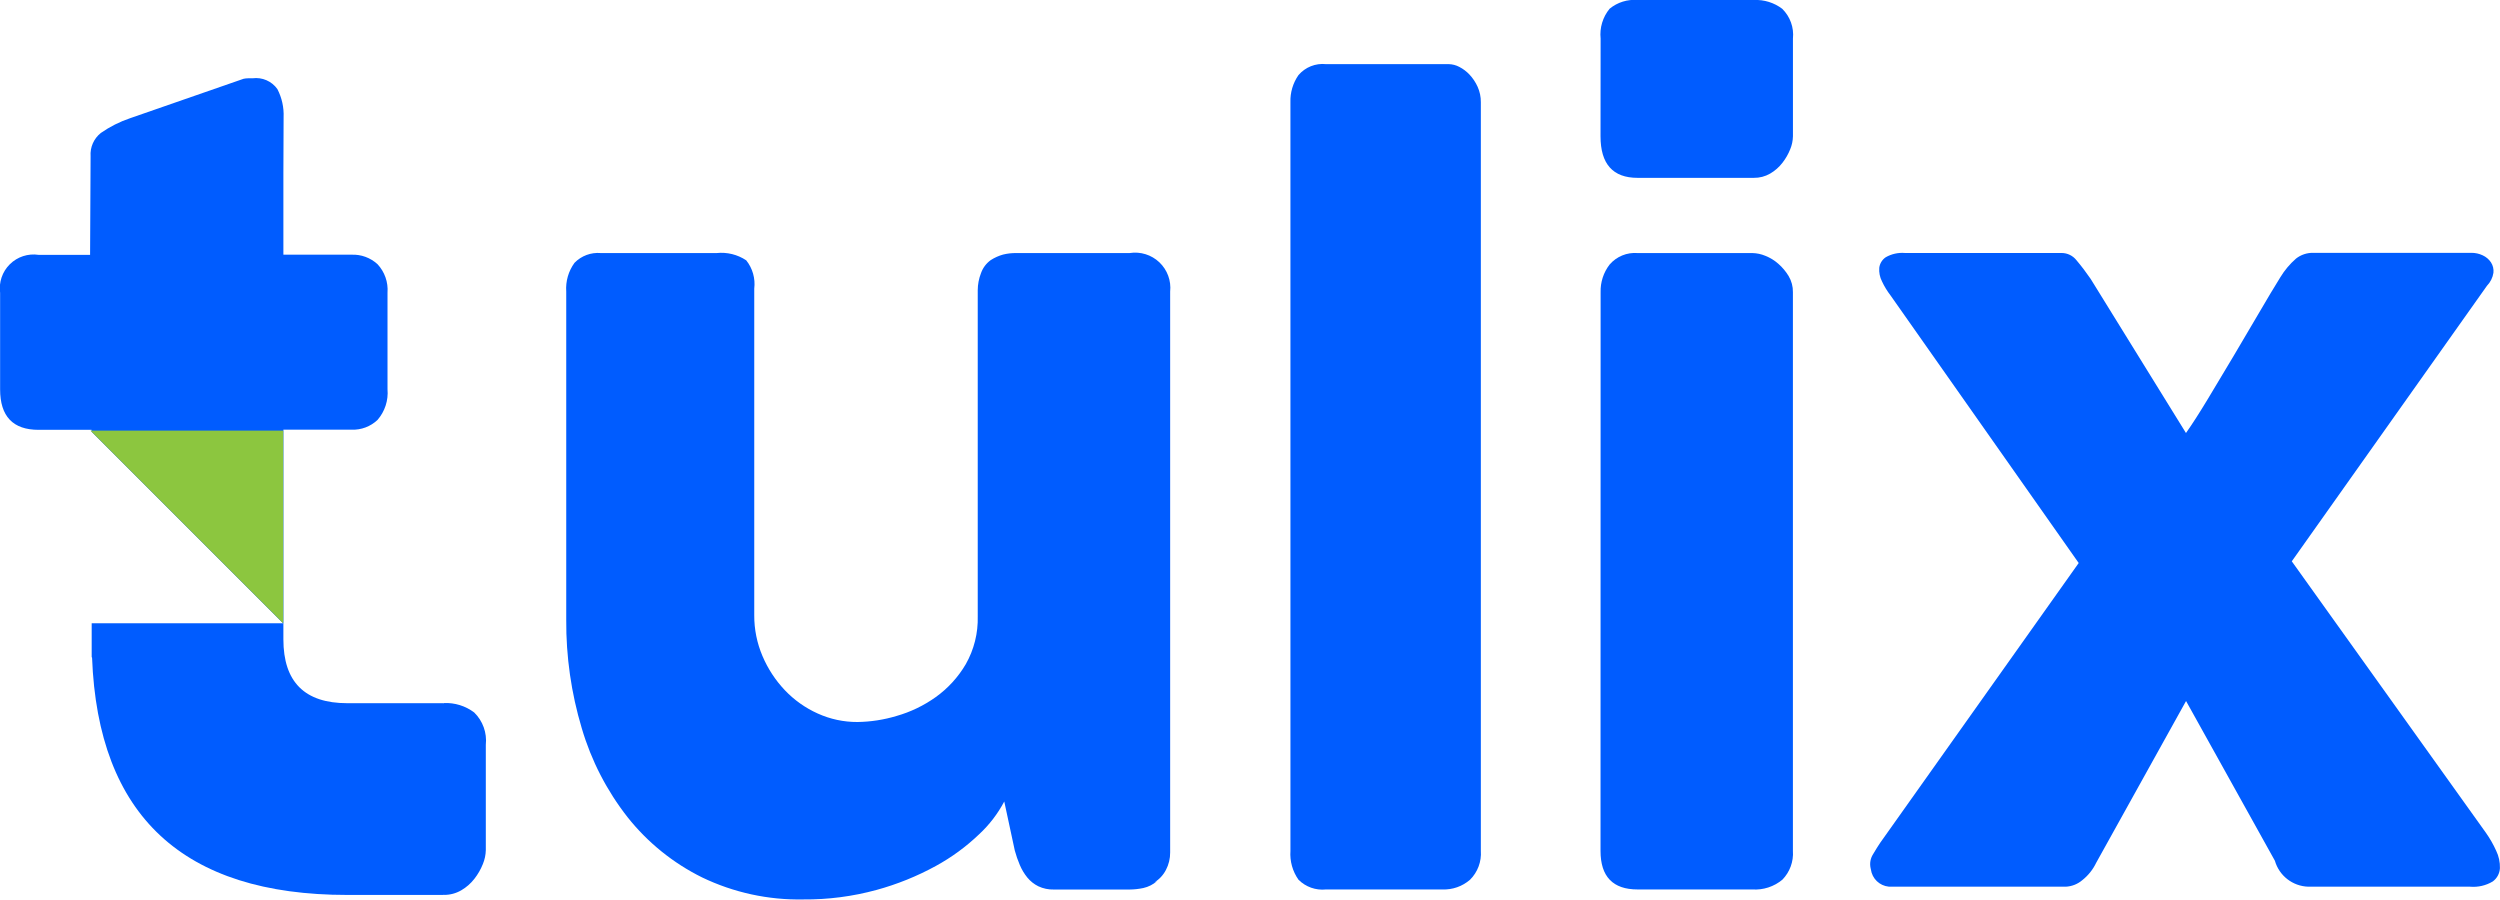
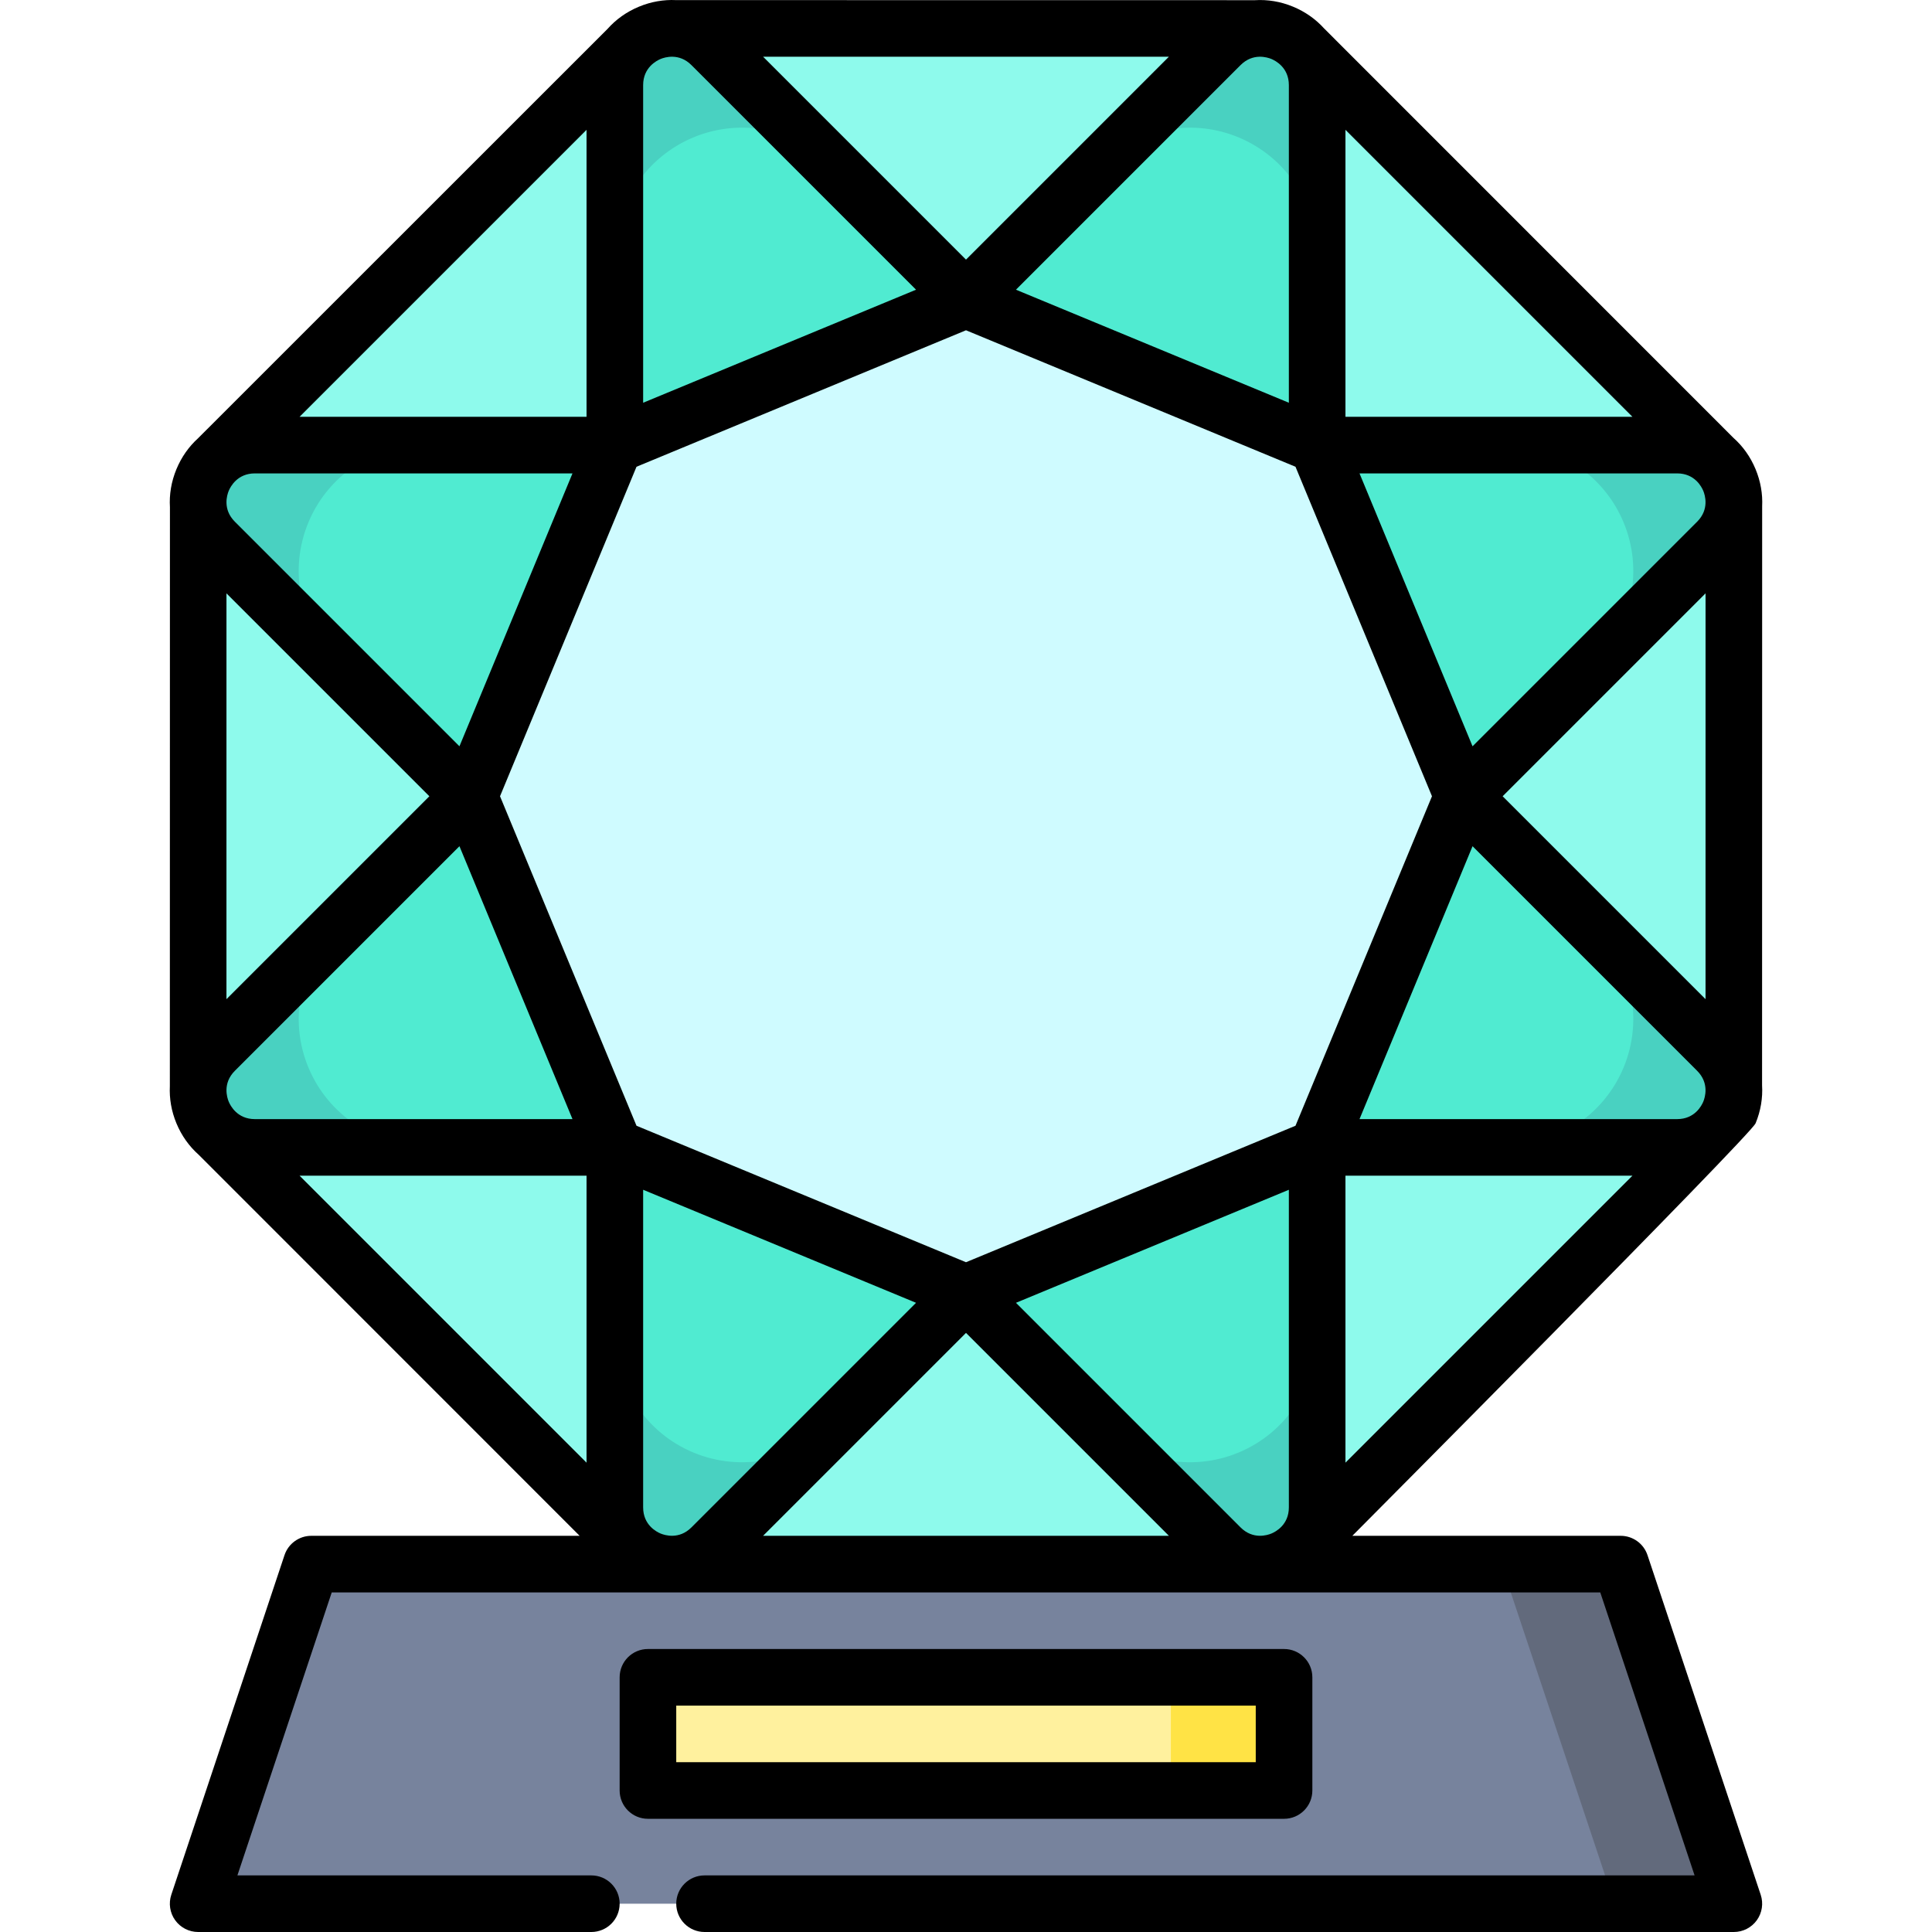
- <svg xmlns="http://www.w3.org/2000/svg" width="139.473" height="50.181" viewBox="0 0 139.473 50.181">
-   <g id="logo" transform="translate(-279.703 -420.739)">
-     <g id="Group_2" data-name="Group 2" transform="translate(311.298 420.739)">
-       <g id="Group_1" data-name="Group 1" transform="translate(0)">
-         <path id="Path_1" data-name="Path 1" d="M412.472,500.369a1.728,1.728,0,0,1-.769.392,3.814,3.814,0,0,1-.769.084h-4.222a1.916,1.916,0,0,1-.867-.181,1.855,1.855,0,0,1-.615-.489,2.87,2.87,0,0,1-.419-.7,5.927,5.927,0,0,1-.28-.808l-.587-2.733a6.873,6.873,0,0,1-1.4,1.826,11.394,11.394,0,0,1-2.418,1.771,15.265,15.265,0,0,1-3.313,1.338,15,15,0,0,1-4.082.529,12.458,12.458,0,0,1-5.647-1.23,12.218,12.218,0,0,1-4.152-3.354,14.815,14.815,0,0,1-2.558-4.963,20.6,20.6,0,0,1-.867-6.052V467.49a2.433,2.433,0,0,1,.461-1.608,1.823,1.823,0,0,1,1.468-.545H387.9a2.5,2.5,0,0,1,1.649.406,2.121,2.121,0,0,1,.447,1.581v18.219a5.731,5.731,0,0,0,.461,2.28,6.4,6.4,0,0,0,1.244,1.9,5.812,5.812,0,0,0,1.831,1.3,5.314,5.314,0,0,0,2.222.476,7.928,7.928,0,0,0,2.181-.337,7.111,7.111,0,0,0,2.181-1.049,5.969,5.969,0,0,0,1.677-1.833,5.128,5.128,0,0,0,.671-2.686V467.408a2.65,2.65,0,0,1,.182-.951,1.514,1.514,0,0,1,.545-.728,2.554,2.554,0,0,1,.685-.308,2.957,2.957,0,0,1,.741-.084h6.318a1.967,1.967,0,0,1,2.264,2.153v31.285a2.054,2.054,0,0,1-.237.979,1.758,1.758,0,0,1-.657.7Z" transform="translate(-379.512 -451.219)" fill="#005cff" />
-         <path id="Path_2" data-name="Path 2" d="M507.125,434.168a2.5,2.5,0,0,1,.447-1.51,1.774,1.774,0,0,1,1.537-.615h6.85a1.319,1.319,0,0,1,.587.154,2.09,2.09,0,0,1,.573.433,2.508,2.508,0,0,1,.447.671,2.042,2.042,0,0,1,.182.867v41.767a2.061,2.061,0,0,1-.6,1.607,2.221,2.221,0,0,1-1.552.545h-6.486a1.888,1.888,0,0,1-1.537-.545,2.481,2.481,0,0,1-.447-1.607Z" transform="translate(-466.728 -428.465)" fill="#005cff" />
-         <path id="Path_3" data-name="Path 3" d="M561.791,422.892a2.261,2.261,0,0,1,.5-1.664,2.176,2.176,0,0,1,1.565-.489h6.486a2.429,2.429,0,0,1,1.579.489,2.035,2.035,0,0,1,.6,1.664v5.451a2,2,0,0,1-.154.727,3.1,3.1,0,0,1-.434.754,2.359,2.359,0,0,1-.685.6,1.76,1.76,0,0,1-.908.237h-6.486q-2.069,0-2.068-2.32Zm0,14.146a2.418,2.418,0,0,1,.5-1.538,1.864,1.864,0,0,1,1.565-.643h6.4a1.99,1.99,0,0,1,.726.154,2.455,2.455,0,0,1,.727.447,2.918,2.918,0,0,1,.573.685,1.694,1.694,0,0,1,.237.895v31.171a2.087,2.087,0,0,1-.588,1.607,2.374,2.374,0,0,1-1.677.545h-6.4q-2.069,0-2.068-2.153Z" transform="translate(-504.089 -420.739)" fill="#005cff" />
-       </g>
+ <svg xmlns="http://www.w3.org/2000/svg" id="Capa_1" enable-background="new 0 0 512.027 512.027" height="512" viewBox="0 0 512.027 512.027" width="512">
+   <g>
+     <path d="m455.035 122.256-110.251-110.251-10.811-4.478h-155.919l-10.811 4.478-110.251 110.251-4.479 10.811v155.919l4.479 10.811 110.251 110.251 10.811 4.479h155.919l10.811-4.479 110.251-110.251 4.478-10.811v-155.919z" fill="#8efaec" />
+     <g fill="#49d1c1">
+       <path d="m188.683 11.923c-9.448-9.448-25.603-2.757-25.603 10.605v44.898l57.351-23.756z" />
+       <path d="m67.86 117.748c-13.362 0-20.053 16.155-10.605 25.603l31.748 31.748 23.756-57.351z" />
+       <path d="m57.255 278.012c-9.448 9.448-2.757 25.603 10.605 25.603h44.898l-23.756-57.351z" />
+       <path d="m163.08 398.835c0 13.362 16.155 20.053 25.603 10.605l31.748-31.748-57.351-23.756z" />
+       <path d="m323.344 409.44c9.448 9.448 25.603 2.757 25.603-10.605v-44.898l-57.351 23.756z" />
+       <path d="m444.167 303.616c13.362 0 20.053-16.155 10.605-25.603l-31.748-31.748-23.756 57.351z" />
+       <path d="m454.772 143.351c9.448-9.448 2.757-25.603-10.605-25.603h-44.898l23.756 57.351z" />
+       <path d="m348.947 22.529c0-13.362-16.155-20.053-25.603-10.605l-31.748 31.748 57.351 23.756z" />
    </g>
-     <g id="Group_3" data-name="Group 3" transform="translate(384.037 434.857)">
-       <path id="Path_4" data-name="Path 4" d="M609.317,499.643a1.031,1.031,0,0,1,.139-.766c.148-.25.279-.46.39-.626l11.083-15.621L610.43,467.7a4.124,4.124,0,0,1-.474-.779,1.411,1.411,0,0,1-.153-.766.837.837,0,0,1,.362-.584,1.849,1.849,0,0,1,1.072-.237h8.743a1.055,1.055,0,0,1,.821.4,12.961,12.961,0,0,1,.794,1.044l5.319,8.6q.528-.752,1.225-1.908t1.434-2.394q.738-1.239,1.42-2.409t1.184-1.977a4.444,4.444,0,0,1,.877-1.044,1.5,1.5,0,0,1,.961-.32h8.827a1.44,1.44,0,0,1,.626.139,1.115,1.115,0,0,1,.46.39.894.894,0,0,1,.139.585,1.331,1.331,0,0,1-.362.724l-10.888,15.371,10.832,15.148a5.985,5.985,0,0,1,.571,1,2.1,2.1,0,0,1,.209.975.982.982,0,0,1-.4.738,2.1,2.1,0,0,1-1.267.292h-9.022a2,2,0,0,1-1.866-1.448l-4.956-8.911-5.012,9.022a2.747,2.747,0,0,1-.78.975,1.525,1.525,0,0,1-.919.362h-9.69a1.116,1.116,0,0,1-1.141-.78Z" transform="translate(-609.294 -465.338)" fill="#005cff" />
-     </g>
-     <path id="Path_5" data-name="Path 5" d="M306.16,469.912a2.618,2.618,0,0,0-1.7-.527l-.039.026v-.018h-5.345q-3.564,0-3.563-3.563v-10.71l0-.986h3.8a1.991,1.991,0,0,0,1.451-.544,2.308,2.308,0,0,0,.558-1.715v-5.384a2.094,2.094,0,0,0-.558-1.59,2.022,2.022,0,0,0-1.451-.53h-3.8v-4.5h0l.012-3.166a3.119,3.119,0,0,0-.349-1.576,1.464,1.464,0,0,0-1.381-.6h-.237a1.366,1.366,0,0,0-.265.028l-6.332,2.2a6.462,6.462,0,0,0-1.632.823,1.524,1.524,0,0,0-.572,1.3l-.028,5.5h-2.872a1.886,1.886,0,0,0-2.148,2.119v5.384q0,2.259,2.148,2.259h2.954v.105l10.686,10.686H284.818l0,1.89.021.025q.5,13.241,14.233,13.242h5.345v-.009l.039.007a1.9,1.9,0,0,0,.979-.256,2.535,2.535,0,0,0,.738-.648,3.321,3.321,0,0,0,.467-.813,2.16,2.16,0,0,0,.166-.783v-5.875A2.194,2.194,0,0,0,306.16,469.912Z" transform="translate(0 -9.423)" fill="#005cff" />
-     <path id="Path_6" data-name="Path 6" d="M295.643,496.625H306.4v10.757Z" transform="translate(-10.894 -51.864)" fill="#8cc63f" />
+     <path d="m430.307 138.487c-4.769-11.514-15.473-19.333-27.697-20.552h-53.399v-50.399l-.264-.109c0-13.588-8.185-25.838-20.739-31.038-11.514-4.769-24.611-2.729-34.117 5.051l-37.946 37.946-35.715-35.715c-9.608-9.608-24.058-12.483-36.612-7.283s-20.739 17.45-20.739 31.038v50.508h-53.663c-12.223 1.22-22.928 9.039-27.697 20.553-5.2 12.554-2.326 27.004 7.283 36.612l-.109.264 35.638 35.637-37.76 37.76c-7.78 9.506-9.821 22.603-5.051 34.117 5.2 12.554 17.45 20.739 31.038 20.739l.187.451h50.135v49.871c0 13.588 8.185 25.838 20.739 31.038s27.004 2.326 36.612-7.283l.45.187 35.264-35.264 35.187 35.187.264-.109c9.608 9.608 24.058 12.483 36.612 7.283s20.739-17.45 20.739-31.038l.264-.109v-49.762h49.871l.187-.45c13.588 0 25.838-8.185 31.038-20.739s2.326-27.004-7.283-36.612l-35.264-35.267 35.451-35.451-.187-.45c9.608-9.608 12.483-24.058 7.283-36.612z" fill="#50ebd1" />
+     <path d="m429.513 414.527h-31.623l-15 45 45 45h31.623z" fill="#626a7c" />
+     <path d="m82.513 414.527-30 90h375.377l-30-90z" fill="#77839d" />
+     <path d="m340.306 474.527h-30l-33.541-15 33.541-15h30z" fill="#ffe345" />
+     <path d="m171.721 444.527h138.585v30h-138.585z" fill="#fff19e" />
+     <path d="m349.079 117.961-93.066-38.549-93.065 38.549-38.549 93.066 38.549 93.065 93.065 38.549 93.066-38.549 38.549-93.065z" fill="#cffbff" />
+     <path d="m436.629 412.155c-1.021-3.063-3.887-5.128-7.115-5.128h-71.109s105.532-106.101 106.867-109.323c1.37-3.307 1.923-6.737 1.72-10.081.014-1.233.022-153.452.022-153.452.159-3.261-.408-6.6-1.743-9.822-1.368-3.303-3.398-6.117-5.902-8.337-.857-.875-108.502-108.531-108.502-108.531-2.193-2.418-4.955-4.377-8.177-5.711-3.309-1.371-6.74-1.925-10.084-1.721-1.233-.014-153.435-.021-153.435-.021-3.265-.161-6.609.406-9.835 1.743-3.309 1.37-6.126 3.405-8.347 5.913-.884.862-108.523 108.491-108.523 108.491-2.417 2.193-4.376 4.954-5.709 8.174-1.37 3.307-1.924 6.736-1.721 10.078-.015 1.233-.022 153.452-.022 153.452-.16 3.262.407 6.602 1.742 9.825 1.371 3.308 3.405 6.126 5.914 8.347.864.885 100.945 100.976 100.945 100.976h-71.102c-3.229 0-6.095 2.066-7.115 5.128l-30 90c-.763 2.287-.379 4.801 1.031 6.757 1.409 1.956 3.673 3.115 6.084 3.115h104.208c4.143 0 7.5-3.358 7.5-7.5s-3.357-7.5-7.5-7.5h-93.802l25-75h336.189l25 75h-262.387c-4.143 0-7.5 3.358-7.5 7.5s3.357 7.5 7.5 7.5h272.792c2.411 0 4.675-1.159 6.084-3.115 1.41-1.956 1.794-4.47 1.031-6.757zm-357.23-100.563h76.049v76.055c-20.705-20.706-55.354-55.355-76.049-76.055zm176.614-242.786-53.778-53.779c29.281 0 78.281.001 107.552.004zm0 18.724 87.325 36.171 36.171 87.325-36.171 87.325-87.325 36.171-87.325-36.171-36.171-87.325 36.171-87.325zm-85.565 311.968v-84.182l72.325 29.958-59.525 59.526c-3.286 3.286-7.084 2.075-8.171 1.625-1.086-.449-4.629-2.278-4.629-6.927zm-48.682-201.712-59.526-59.525c-3.288-3.288-2.075-7.086-1.626-8.171.45-1.086 2.278-4.628 6.928-4.628h84.182zm0 26.481 29.958 72.325h-84.182c-4.649 0-6.478-3.543-6.928-4.628-.449-1.086-1.661-4.884 1.626-8.171zm80.473 182.756 53.774-53.775 53.778 53.779c-29.281-.001-78.281-.002-107.552-.004zm188.022-182.756 59.526 59.525c3.287 3.287 2.075 7.085 1.626 8.171-.45 1.085-2.278 4.628-6.928 4.628h-84.182zm-53.311 182.159c-1.086.45-4.885 1.662-8.171-1.625l-59.525-59.526 72.325-29.958v84.182c0 4.648-3.543 6.477-4.629 6.927zm19.629-94.834h76.054c-20.706 20.705-55.355 55.354-76.054 76.05zm41.655-100.565 53.779-53.778c0 29.282-.001 78.282-.004 107.553zm53.179-80.937c.449 1.085 1.662 4.884-1.626 8.171l-59.526 59.525-29.958-72.325h84.182c4.65 0 6.478 3.543 6.928 4.629zm-295.965-19.629h-76.055c20.705-20.705 55.355-55.354 76.055-76.05zm-41.655 100.566-53.779 53.778c0-29.282.001-78.282.004-107.553zm318.836-100.566h-76.05v-76.055c20.705 20.706 55.354 55.356 76.05 76.055zm-91.05-87.906v84.182l-72.325-29.958 59.525-59.526c3.287-3.286 7.086-2.075 8.171-1.625 1.086.449 4.629 2.278 4.629 6.927zm-158.331-5.302 59.525 59.526-72.325 29.958v-84.182c0-4.648 3.543-6.478 4.629-6.927 1.086-.451 4.884-1.662 8.171 1.625z" />
+     <path d="m347.805 474.527v-30c0-4.142-3.357-7.5-7.5-7.5h-168.584c-4.143 0-7.5 3.358-7.5 7.5v30c0 4.142 3.357 7.5 7.5 7.5h168.584c4.143 0 7.5-3.358 7.5-7.5zm-15-7.5h-153.584v-15h153.584z" />
  </g>
</svg>
